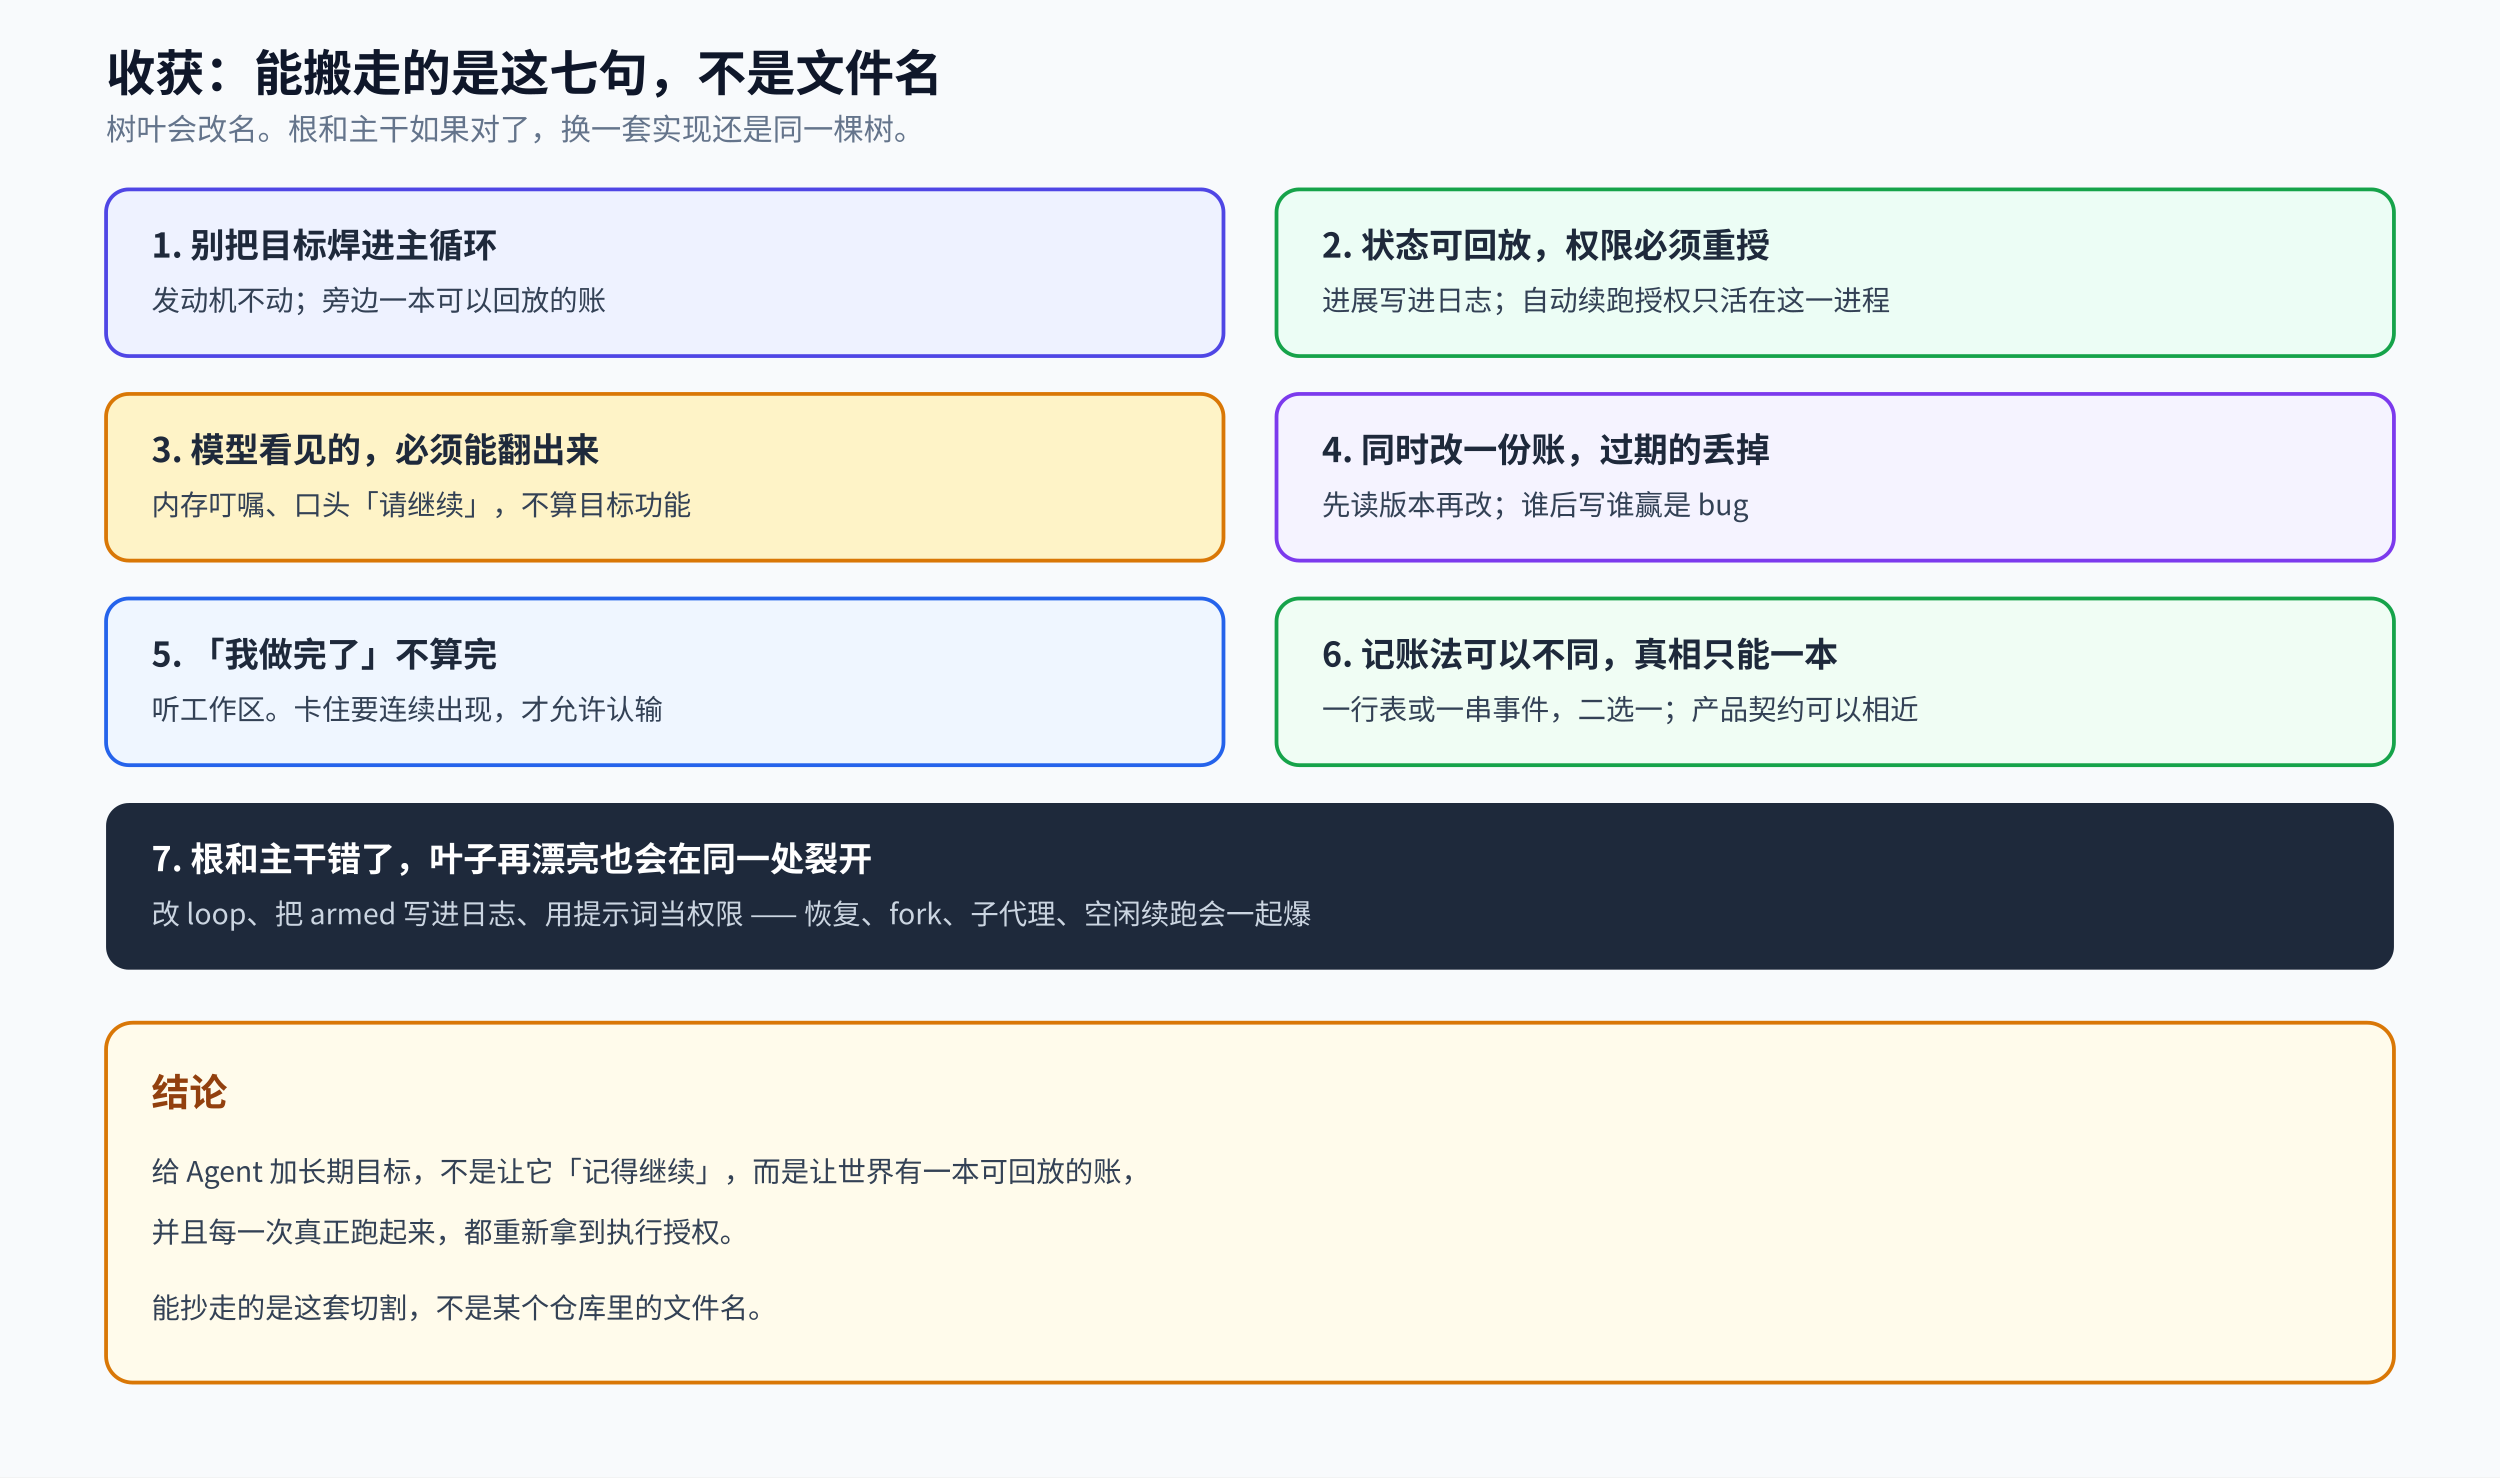
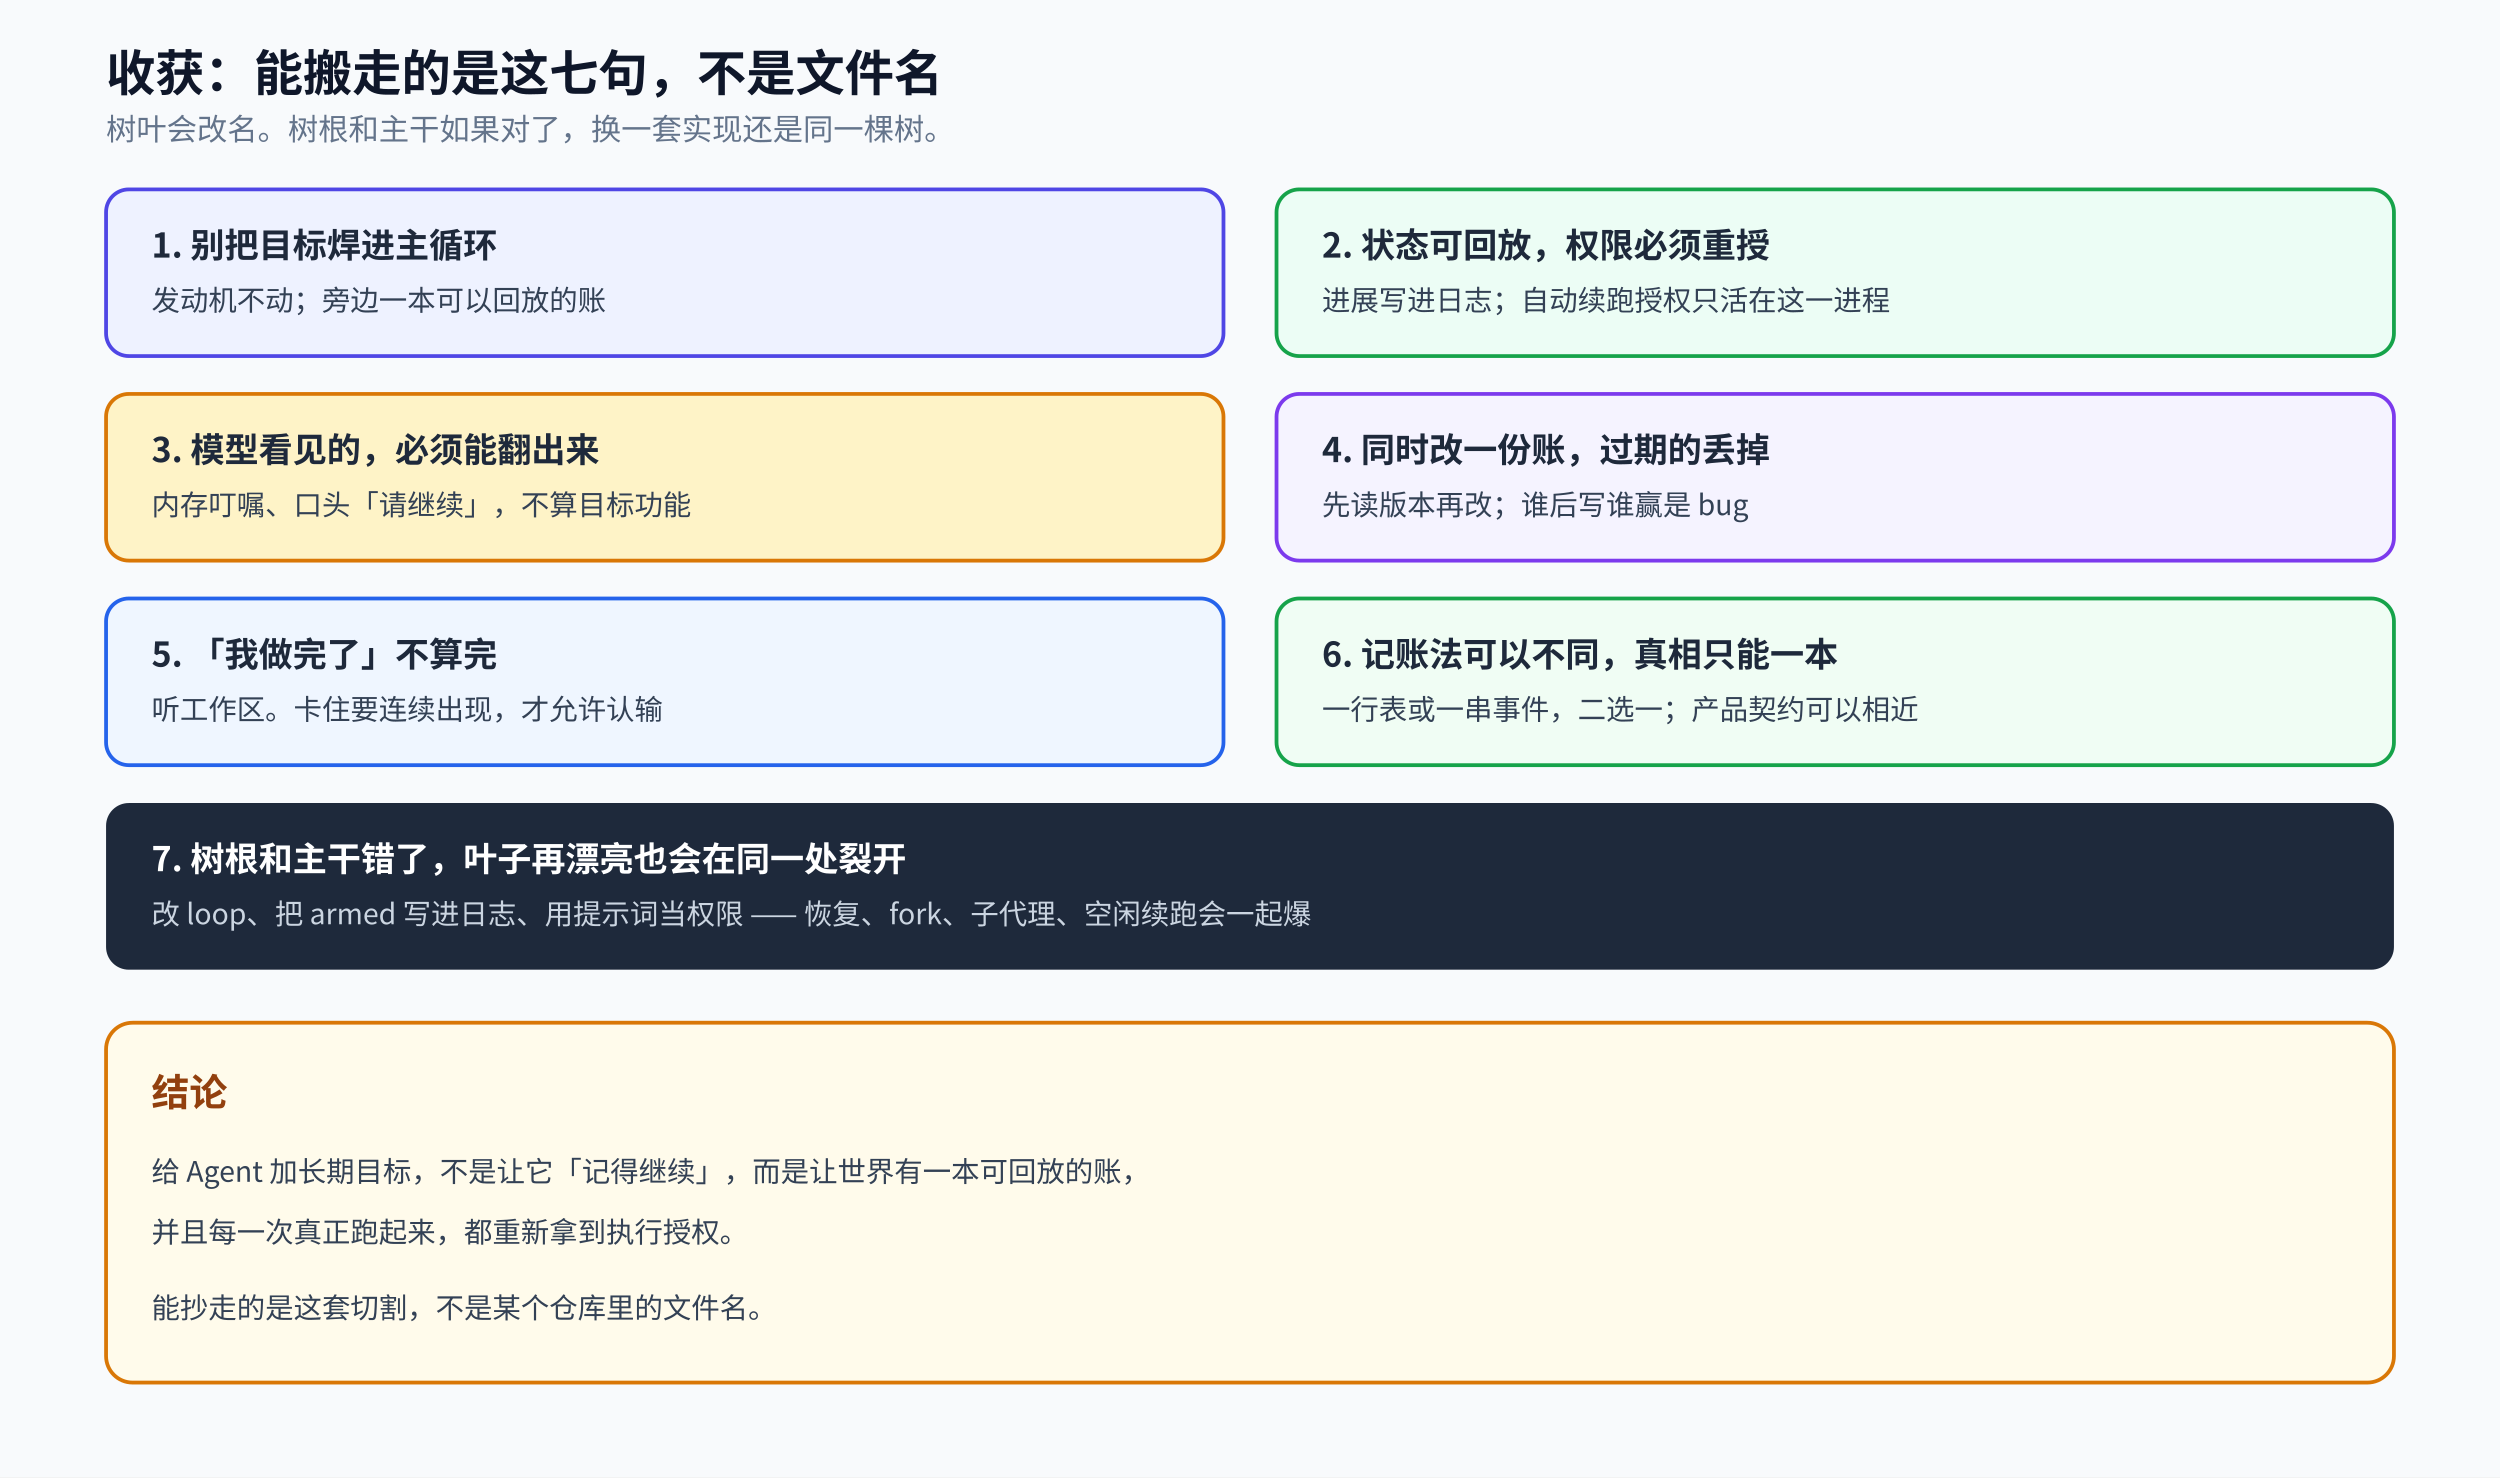
<svg xmlns="http://www.w3.org/2000/svg" width="1320" height="780" viewBox="0 0 1320 780">
  <rect width="1320" height="780" fill="#F8FAFC" />
  <style>
    text{font-family:"PingFang SC","Microsoft YaHei","Noto Sans CJK SC",sans-serif}
    .t{font-size:26px;font-weight:700;fill:#0F172A}
    .st{font-size:16px;fill:#64748B}
    .n{font-size:18px;font-weight:700;fill:#1E293B}
    .p{font-size:15px;fill:#334155}
  </style>
  <text x="56" y="48" class="t">收获：能搬走的是这七句，不是文件名</text>
-   <text x="56" y="74" class="st">树叶会改名。根和主干如果对了，换一套实现还是同一棵树。</text>
+   <text x="56" y="74" class="st">树叶会改名。树根和主干如果对了，换一套实现还是同一棵树。</text>
  <rect x="56" y="100" width="590" height="88" rx="12" fill="#EEF2FF" stroke="#4F46E5" stroke-width="2" />
  <text x="80" y="136" class="n">1. 别把目标焊进主循环</text>
  <text x="80" y="164" class="p">发动机不动；旁边一本可以回放的账</text>
  <rect x="674" y="100" width="590" height="88" rx="12" fill="#ECFDF5" stroke="#16A34A" stroke-width="2" />
  <text x="698" y="136" class="n">2. 状态可回放，权限必须重授</text>
  <text x="698" y="164" class="p">进展写进日志；自动续跑授权只活在这一进程</text>
  <rect x="56" y="208" width="590" height="88" rx="12" fill="#FEF3C7" stroke="#D97706" stroke-width="2" />
  <text x="80" y="244" class="n">3. 模型看见的，必须能翻出来</text>
  <text x="80" y="272" class="p">内存叮嘱、口头「请继续」，不算目标功能</text>
  <rect x="674" y="208" width="590" height="88" rx="12" fill="#F5F3FF" stroke="#7C3AED" stroke-width="2" />
  <text x="698" y="244" class="n">4. 同时改一份账，过期的丢掉</text>
  <text x="698" y="272" class="p">先读版本再改；谁后写谁赢是 bug</text>
  <rect x="56" y="316" width="590" height="88" rx="12" fill="#EFF6FF" stroke="#2563EB" stroke-width="2" />
  <text x="80" y="352" class="n">5. 「我做完了」不算完</text>
  <text x="80" y="380" class="p">听工作区。卡住要连续出现，才允许认输</text>
  <rect x="674" y="316" width="590" height="88" rx="12" fill="#F0FDF4" stroke="#16A34A" stroke-width="2" />
  <text x="698" y="352" class="n">6. 记账法可以不同，真相只能一本</text>
  <text x="698" y="380" class="p">一行表或一串事件，二选一；产品契约可以相近</text>
  <rect x="56" y="424" width="1208" height="88" rx="12" fill="#1E293B" />
-   <text x="80" y="460" font-size="18" font-weight="700" fill="#FFFFFF">7. 根和主干错了，叶子再漂亮也会在同一处裂开</text>
+   <text x="80" y="460" font-size="18" font-weight="700" fill="#FFFFFF">7. 树根和主干错了，叶子再漂亮也会在同一处裂开</text>
  <text x="80" y="488" font-size="15" fill="#CBD5E1">改 loop、把 armed 写进日志、用提示词当权限 —— 恢复、fork、子代理、空闲续跑会一起爆</text>
  <rect x="56" y="540" width="1208" height="190" rx="14" fill="#FFFBEB" stroke="#D97706" stroke-width="2" />
  <text x="80" y="584" font-size="20" font-weight="700" fill="#92400E">结论</text>
  <text x="80" y="624" class="p">给 Agent 加长期目标，不是让它「记得继续」，而是让世界有一本可回放的账，</text>
  <text x="80" y="656" class="p">并且每一次真正跑起来，都重新拿到执行授权。</text>
  <text x="80" y="696" class="p">能抄走的是这套切割，不是某个仓库里的文件名。</text>
</svg>
